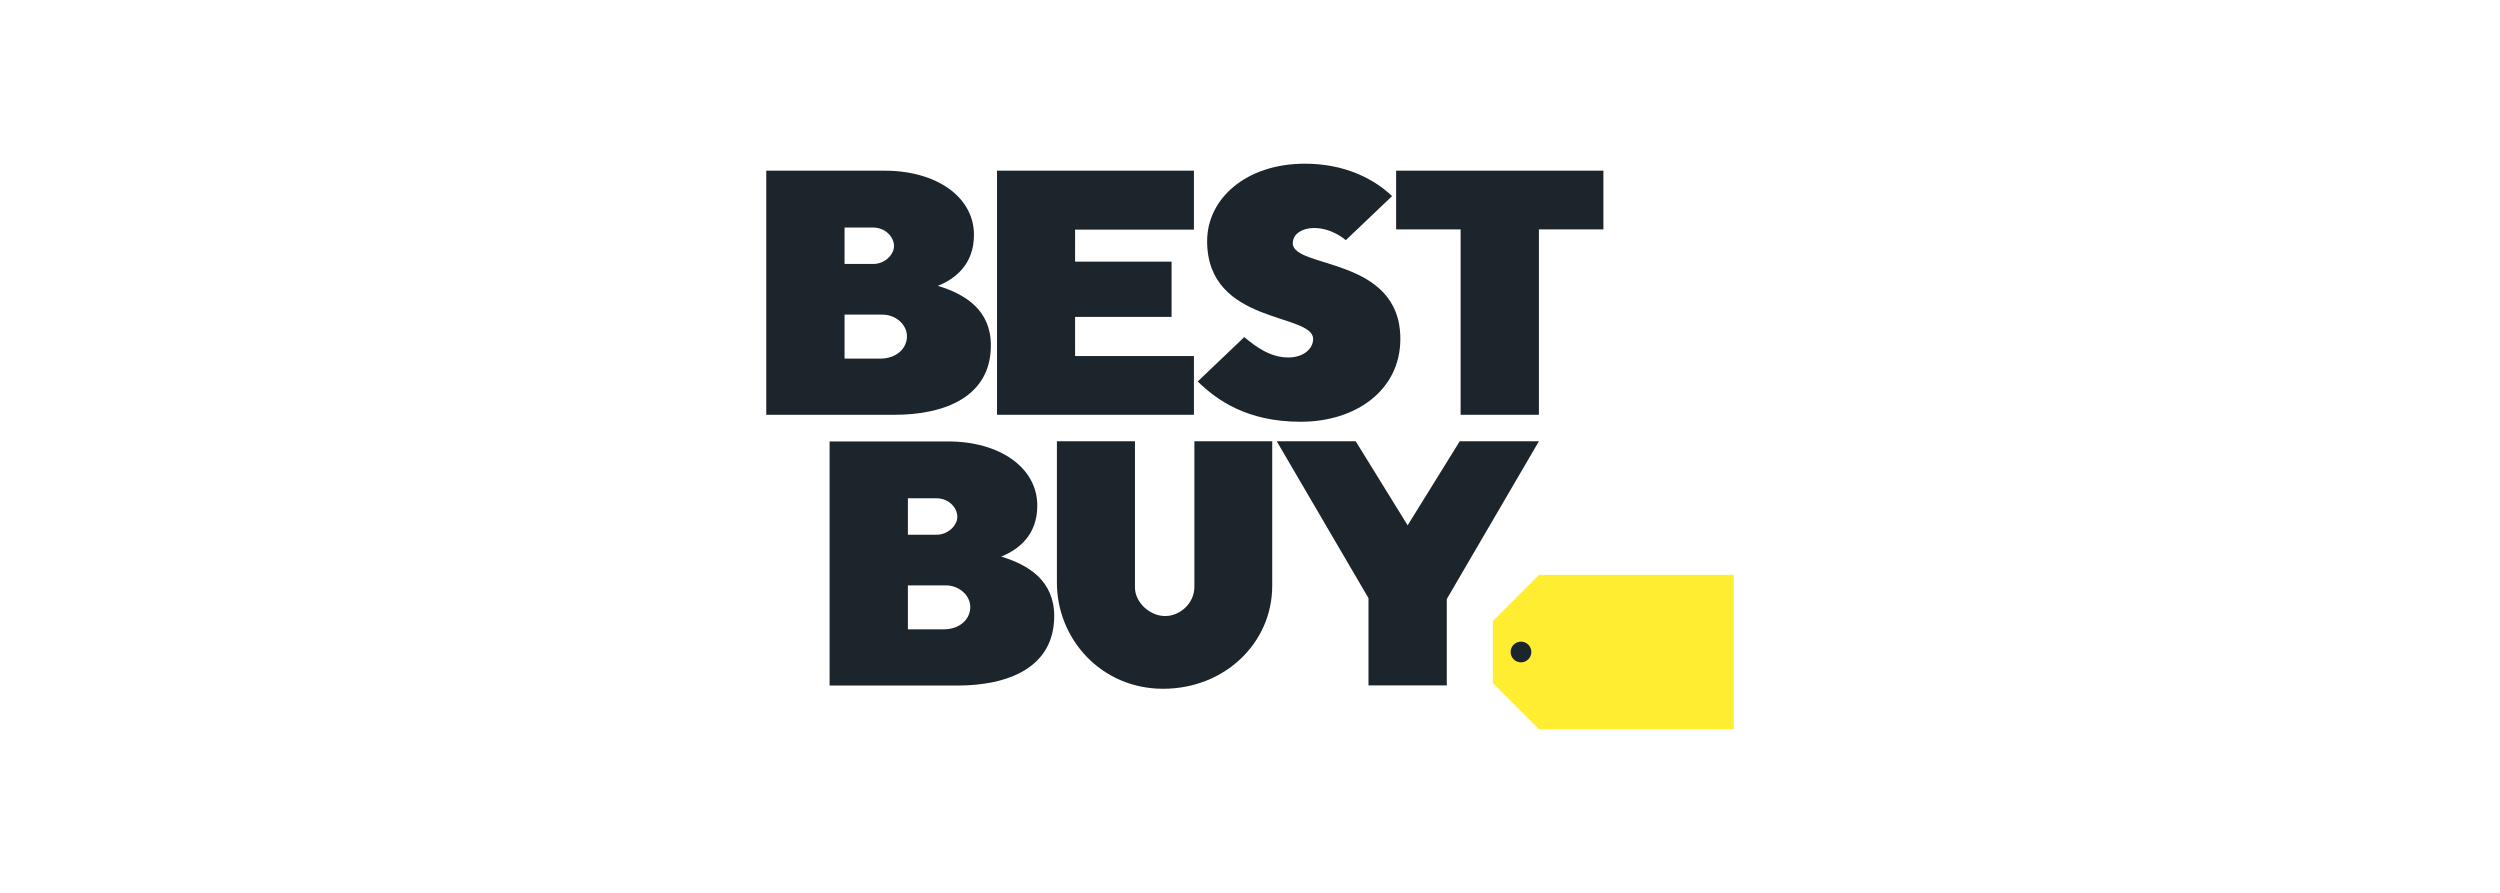
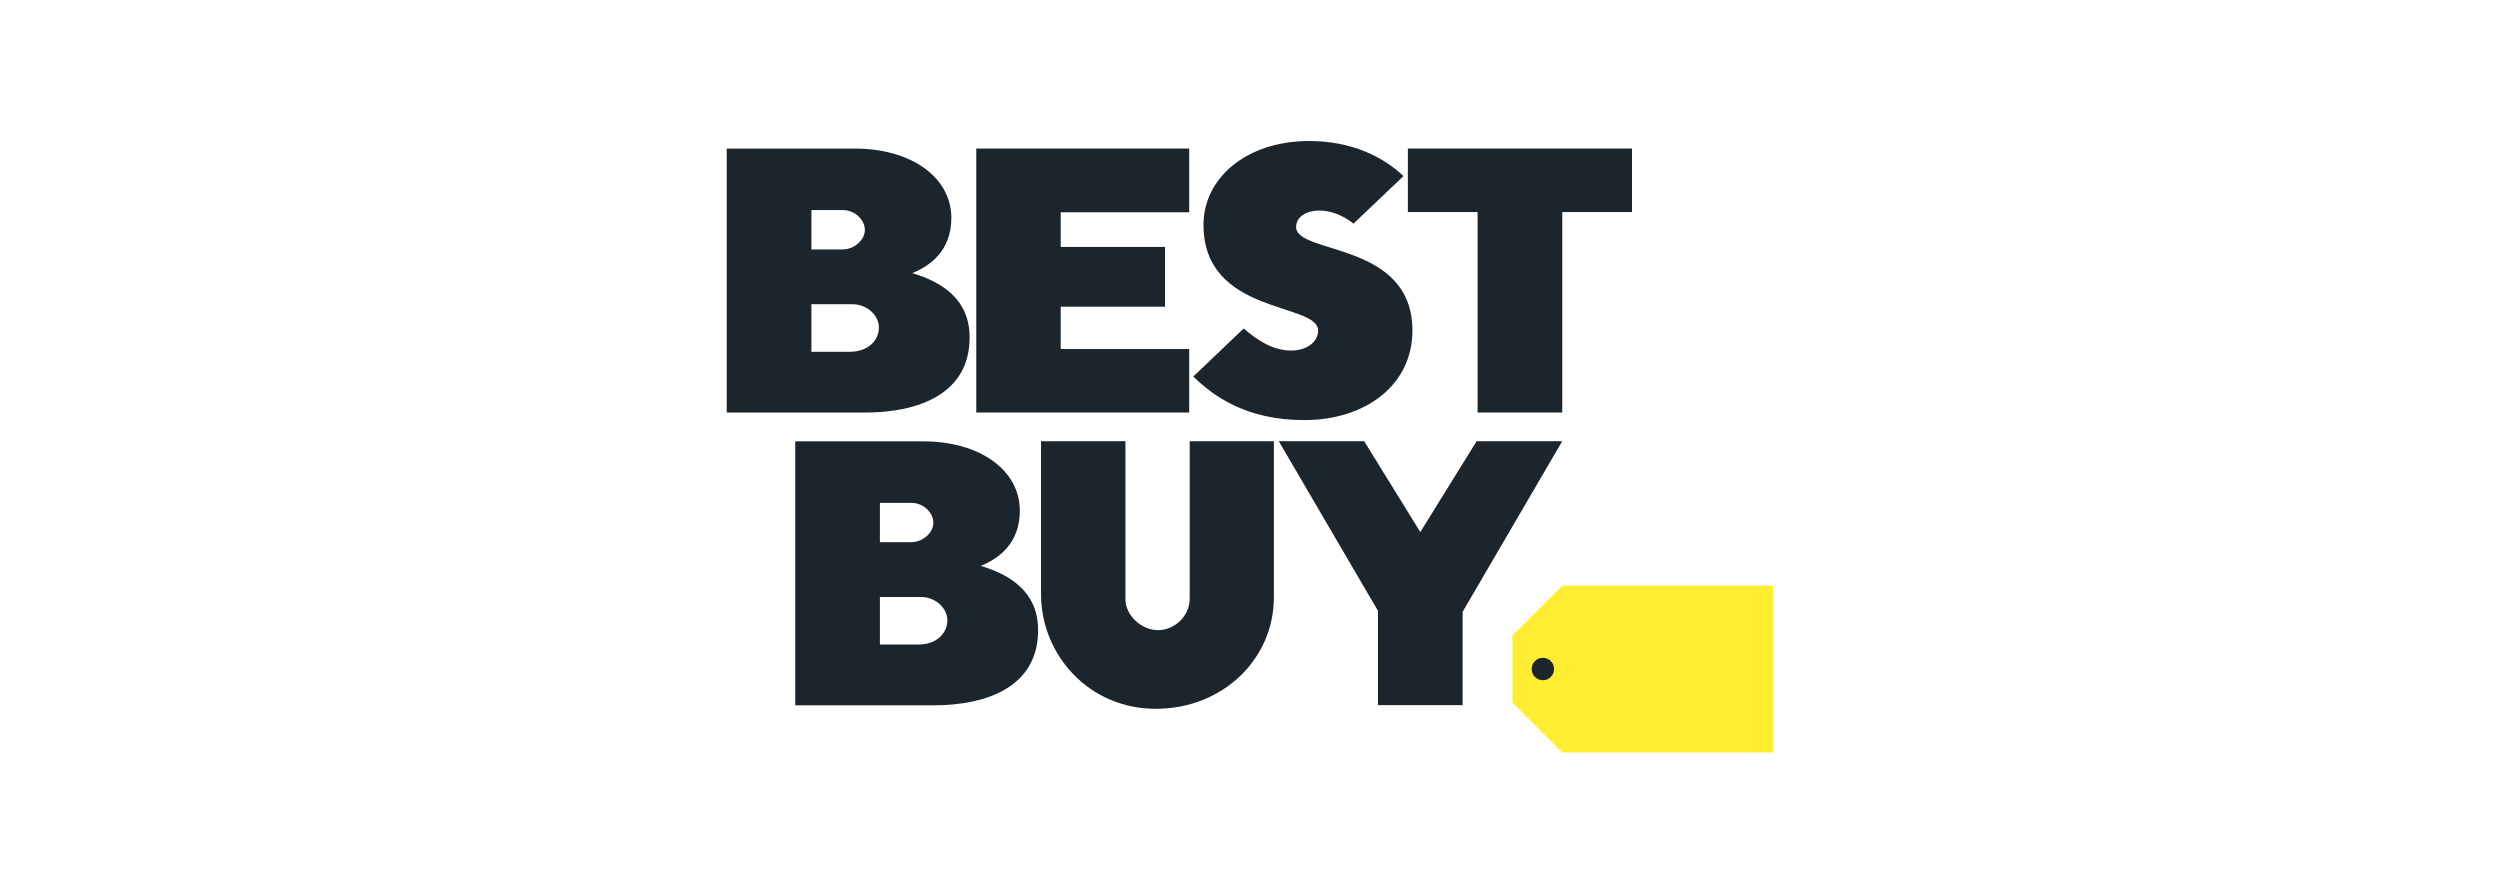
<svg xmlns="http://www.w3.org/2000/svg" viewBox="0 0 840 300" width="840" height="300">
-   <g transform="translate(257.464 55.000) scale(0.325073)">
-     <g transform="translate(-137.5,-22.39016)">
-       <path style="fill:#1c252c" d="m 137.5,29.631 0,252.321 132.111,0 c 51.998,0 100.051,-18.25 100.051,-71.858 0,-36.241 -26.108,-52.784 -54.823,-61.444 17.495,-7.018 37.342,-21.761 37.342,-52.666 0,-39.556 -39.248,-66.353 -92.091,-66.353 l -122.59,0 z m 80.933,58.766 29.755,0 c 12.113,0 21.349,9.488 21.349,19.117 0,8.947 -9.597,18.522 -21.349,18.522 l -29.755,0 0,-37.64 z m 0,90.008 39.276,0 c 13.711,0 25.217,10.414 25.217,22.316 0,12.639 -10.761,23.134 -27.598,23.134 l -36.896,0 0,-45.45 z" id="path2998" />
-       <path id="path3005" d="m 202.961,309.475 0,252.321 132.111,0 c 51.998,0 100.051,-18.25 100.051,-71.858 0,-36.241 -26.108,-52.784 -54.823,-61.444 17.495,-7.018 37.342,-21.761 37.342,-52.666 0,-39.556 -39.248,-66.353 -92.091,-66.353 l -122.59,0 z m 80.933,58.766 29.755,0 c 12.113,0 21.349,9.488 21.349,19.117 0,8.947 -9.597,18.522 -21.349,18.522 l -29.755,0 0,-37.64 z m 0,90.008 39.276,0 c 13.711,0 25.217,10.414 25.217,22.316 0,12.639 -10.761,23.134 -27.598,23.134 l -36.896,0 0,-45.45 z" style="fill:#1c252c" />
-       <path style="fill:#1c252c" d="m 376.015,281.922 0,-252.321 203.523,0 0,60.938 -122.828,0 0,33.087 99.738,0 0,57.129 -99.738,0 0,40.467 122.828,0 0,60.7 z" id="path3007" />
-       <path style="fill:#1c252c" d="m 689.788,289.144 c 57.288,0 103.111,-32.677 103.111,-85.632 0,-85.461 -111.178,-72.31 -111.178,-98.919 0,-10.278 10.809,-15.733 21.895,-15.733 19.104,0 32.907,12.586 32.907,12.586 L 784.354,55.904 C 765.223,37.697 735.009,22.39 694.307,22.39 c -61.128,0 -101.119,36.28 -101.119,80.045 0,86.548 109.575,73.987 109.575,101.143 0,9.519 -9.158,19.096 -25.769,19.096 -18.859,0 -33.799,-11.385 -45.426,-21.044 l -48.111,45.868 c 19.373,18.87 50.475,41.646 106.33,41.646 z" id="path3009" />
-       <path style="fill:#1c252c" d="m 855.186,281.922 0,-191.621 -66.651,0 0,-60.7 214.235,0 0,60.7 -66.651,0 0,191.621 z" id="path3011" />
-       <path style="fill:#1c252c" d="m 437.905,309.296 80.695,0 0,151.154 c 0,15.349 15.276,29.494 31.203,29.494 15.024,0 30.211,-12.773 30.211,-30.301 l 0,-150.347 80.457,0 0,149.319 c 0,59.251 -49.193,106.514 -112.8,106.514 -63.97,0 -109.766,-51.437 -109.766,-109.742 z" id="path3013" />
-       <path style="fill:#1c252c;fill-opacity:1;stroke:none" d="m 759.971,561.617 0,-90.162 -94.845,-162.159 81.645,0 53.666,86.884 53.852,-86.884 81.83,0 -95.215,163.086 0,89.234 z" id="path3015" />
-       <path style="fill:#ffed31" d="m 936.119,447.389 -47.608,47.608 0,64.27 47.608,47.608 201.381,0 0,-159.486 z" id="path3017" />
-       <path style="fill:#1c252c" id="path3024" d="m 469,573.362 c 0,2.209 -1.791,4 -4,4 -2.209,0 -4,-1.791 -4,-4 0,-2.209 1.791,-4 4,-4 2.209,0 4,1.791 4,4 z" transform="matrix(2.677934,0,0,2.677934,-327.6508,-1008.324)" />
+   <g transform="translate(-34.225 -12.096) scale(1.081359)">
+     <g transform="translate(257.464 55.000) scale(0.325073)">
+       <g transform="translate(-137.5,-22.39016)">
+         <path style="fill:#1c252c" d="m 137.5,29.631 0,252.321 132.111,0 c 51.998,0 100.051,-18.25 100.051,-71.858 0,-36.241 -26.108,-52.784 -54.823,-61.444 17.495,-7.018 37.342,-21.761 37.342,-52.666 0,-39.556 -39.248,-66.353 -92.091,-66.353 l -122.59,0 z m 80.933,58.766 29.755,0 c 12.113,0 21.349,9.488 21.349,19.117 0,8.947 -9.597,18.522 -21.349,18.522 l -29.755,0 0,-37.64 z m 0,90.008 39.276,0 c 13.711,0 25.217,10.414 25.217,22.316 0,12.639 -10.761,23.134 -27.598,23.134 l -36.896,0 0,-45.45 z" id="path2998" />
+         <path id="path3005" d="m 202.961,309.475 0,252.321 132.111,0 c 51.998,0 100.051,-18.25 100.051,-71.858 0,-36.241 -26.108,-52.784 -54.823,-61.444 17.495,-7.018 37.342,-21.761 37.342,-52.666 0,-39.556 -39.248,-66.353 -92.091,-66.353 l -122.59,0 z m 80.933,58.766 29.755,0 c 12.113,0 21.349,9.488 21.349,19.117 0,8.947 -9.597,18.522 -21.349,18.522 l -29.755,0 0,-37.64 z m 0,90.008 39.276,0 c 13.711,0 25.217,10.414 25.217,22.316 0,12.639 -10.761,23.134 -27.598,23.134 l -36.896,0 0,-45.45 z" style="fill:#1c252c" />
+         <path style="fill:#1c252c" d="m 376.015,281.922 0,-252.321 203.523,0 0,60.938 -122.828,0 0,33.087 99.738,0 0,57.129 -99.738,0 0,40.467 122.828,0 0,60.7 z" id="path3007" />
+         <path style="fill:#1c252c" d="m 689.788,289.144 c 57.288,0 103.111,-32.677 103.111,-85.632 0,-85.461 -111.178,-72.31 -111.178,-98.919 0,-10.278 10.809,-15.733 21.895,-15.733 19.104,0 32.907,12.586 32.907,12.586 L 784.354,55.904 C 765.223,37.697 735.009,22.39 694.307,22.39 c -61.128,0 -101.119,36.28 -101.119,80.045 0,86.548 109.575,73.987 109.575,101.143 0,9.519 -9.158,19.096 -25.769,19.096 -18.859,0 -33.799,-11.385 -45.426,-21.044 l -48.111,45.868 c 19.373,18.87 50.475,41.646 106.33,41.646 z" id="path3009" />
+         <path style="fill:#1c252c" d="m 855.186,281.922 0,-191.621 -66.651,0 0,-60.7 214.235,0 0,60.7 -66.651,0 0,191.621 z" id="path3011" />
+         <path style="fill:#1c252c" d="m 437.905,309.296 80.695,0 0,151.154 c 0,15.349 15.276,29.494 31.203,29.494 15.024,0 30.211,-12.773 30.211,-30.301 l 0,-150.347 80.457,0 0,149.319 c 0,59.251 -49.193,106.514 -112.8,106.514 -63.97,0 -109.766,-51.437 -109.766,-109.742 z" id="path3013" />
+         <path style="fill:#1c252c;fill-opacity:1;stroke:none" d="m 759.971,561.617 0,-90.162 -94.845,-162.159 81.645,0 53.666,86.884 53.852,-86.884 81.83,0 -95.215,163.086 0,89.234 z" id="path3015" />
+         <path style="fill:#ffed31" d="m 936.119,447.389 -47.608,47.608 0,64.27 47.608,47.608 201.381,0 0,-159.486 z" id="path3017" />
+         <path style="fill:#1c252c" id="path3024" d="m 469,573.362 c 0,2.209 -1.791,4 -4,4 -2.209,0 -4,-1.791 -4,-4 0,-2.209 1.791,-4 4,-4 2.209,0 4,1.791 4,4 z" transform="matrix(2.677934,0,0,2.677934,-327.6508,-1008.324)" />
+       </g>
    </g>
  </g>
</svg>
